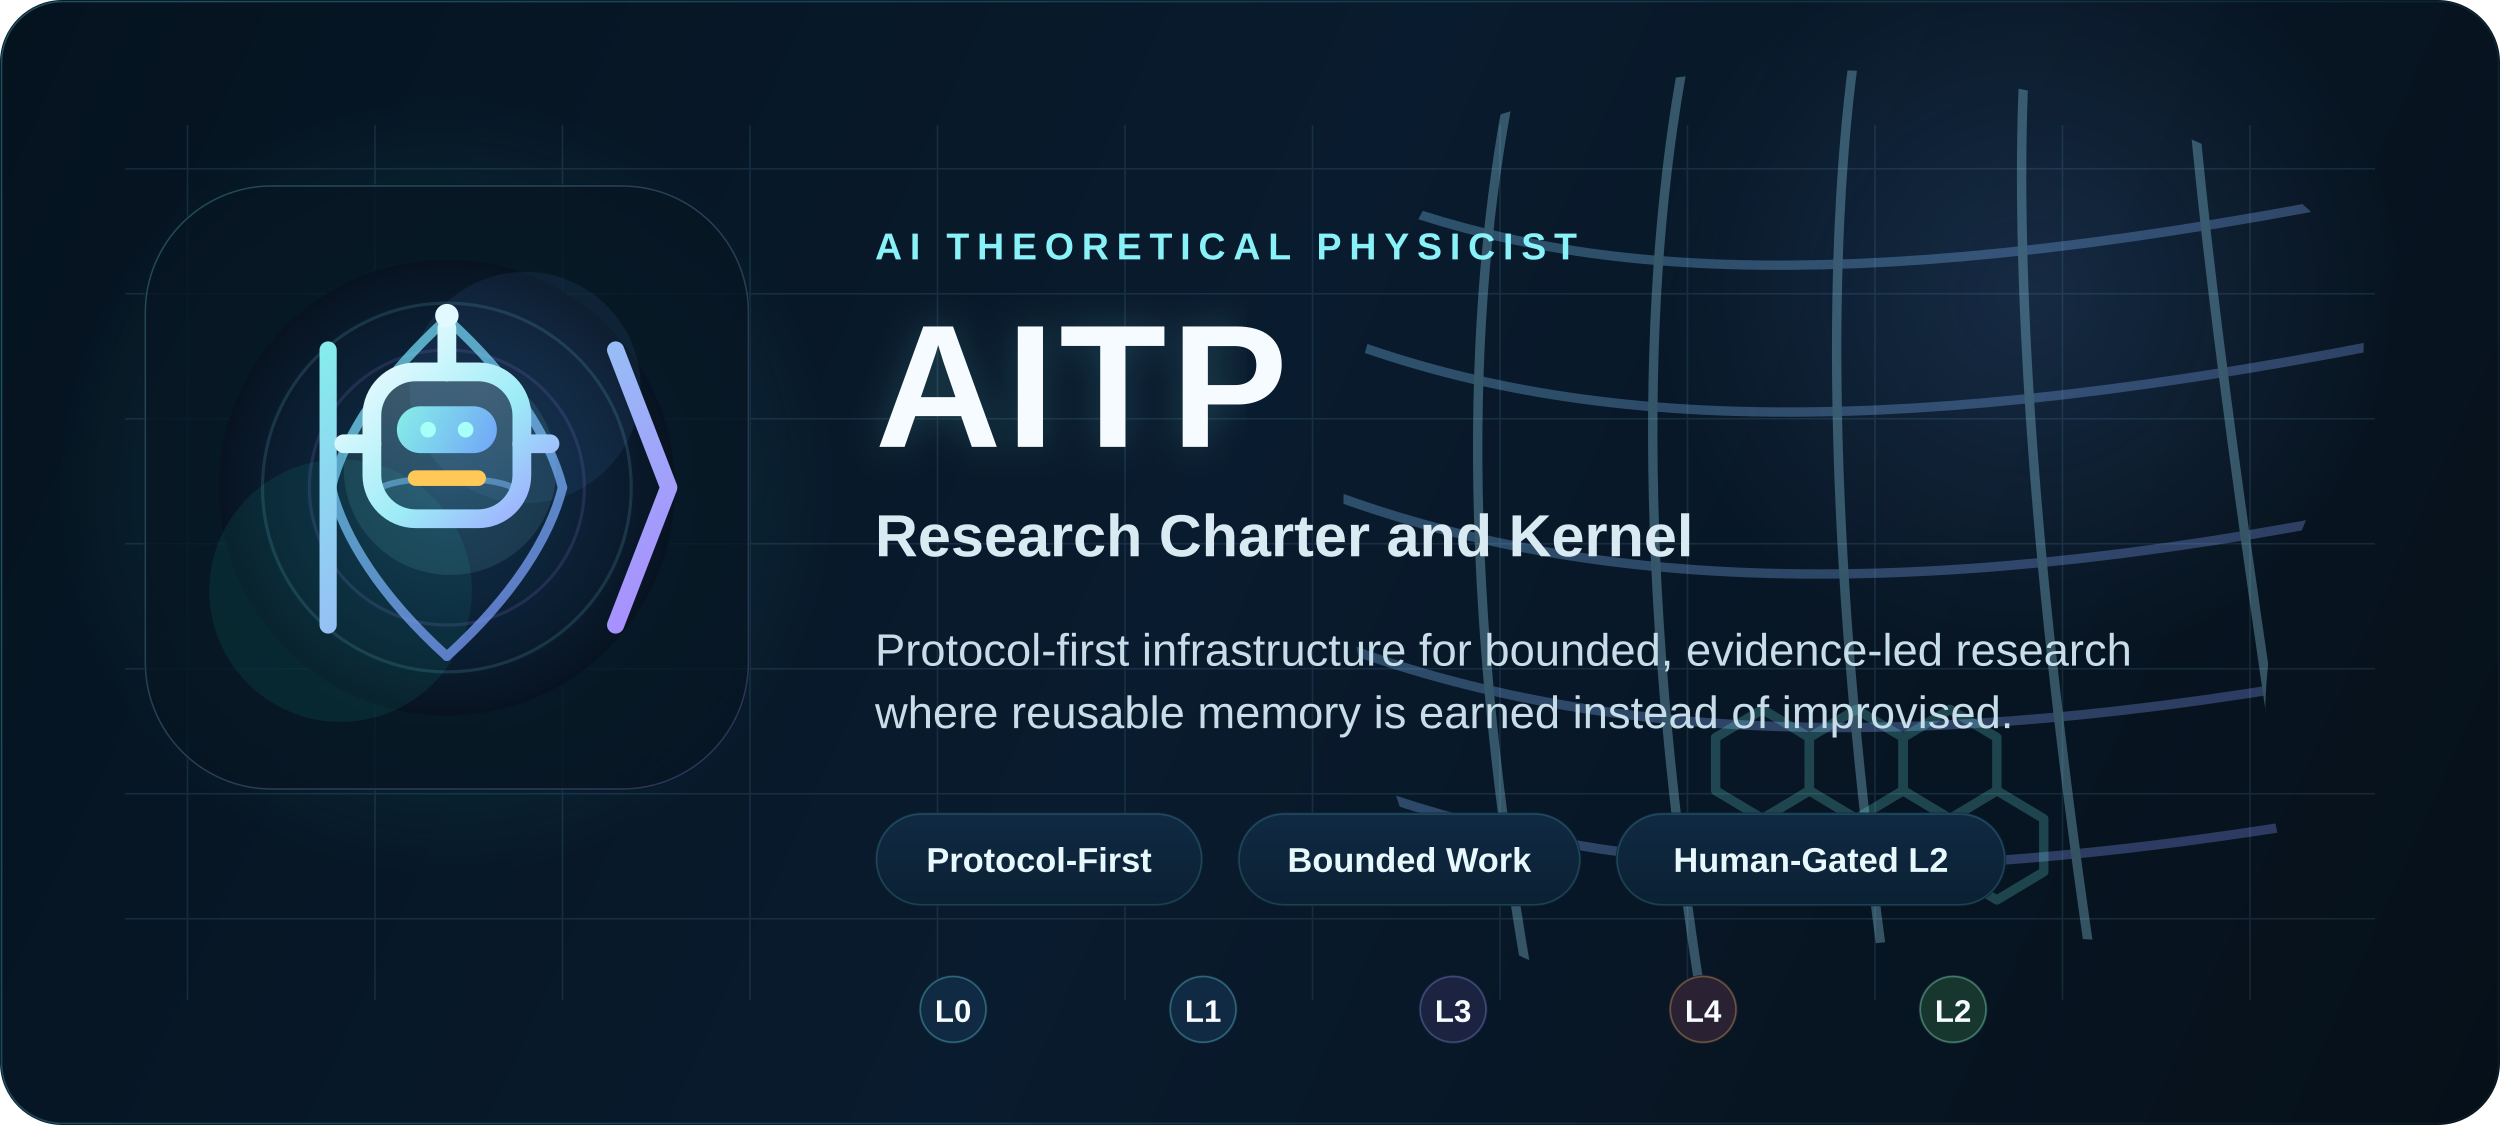
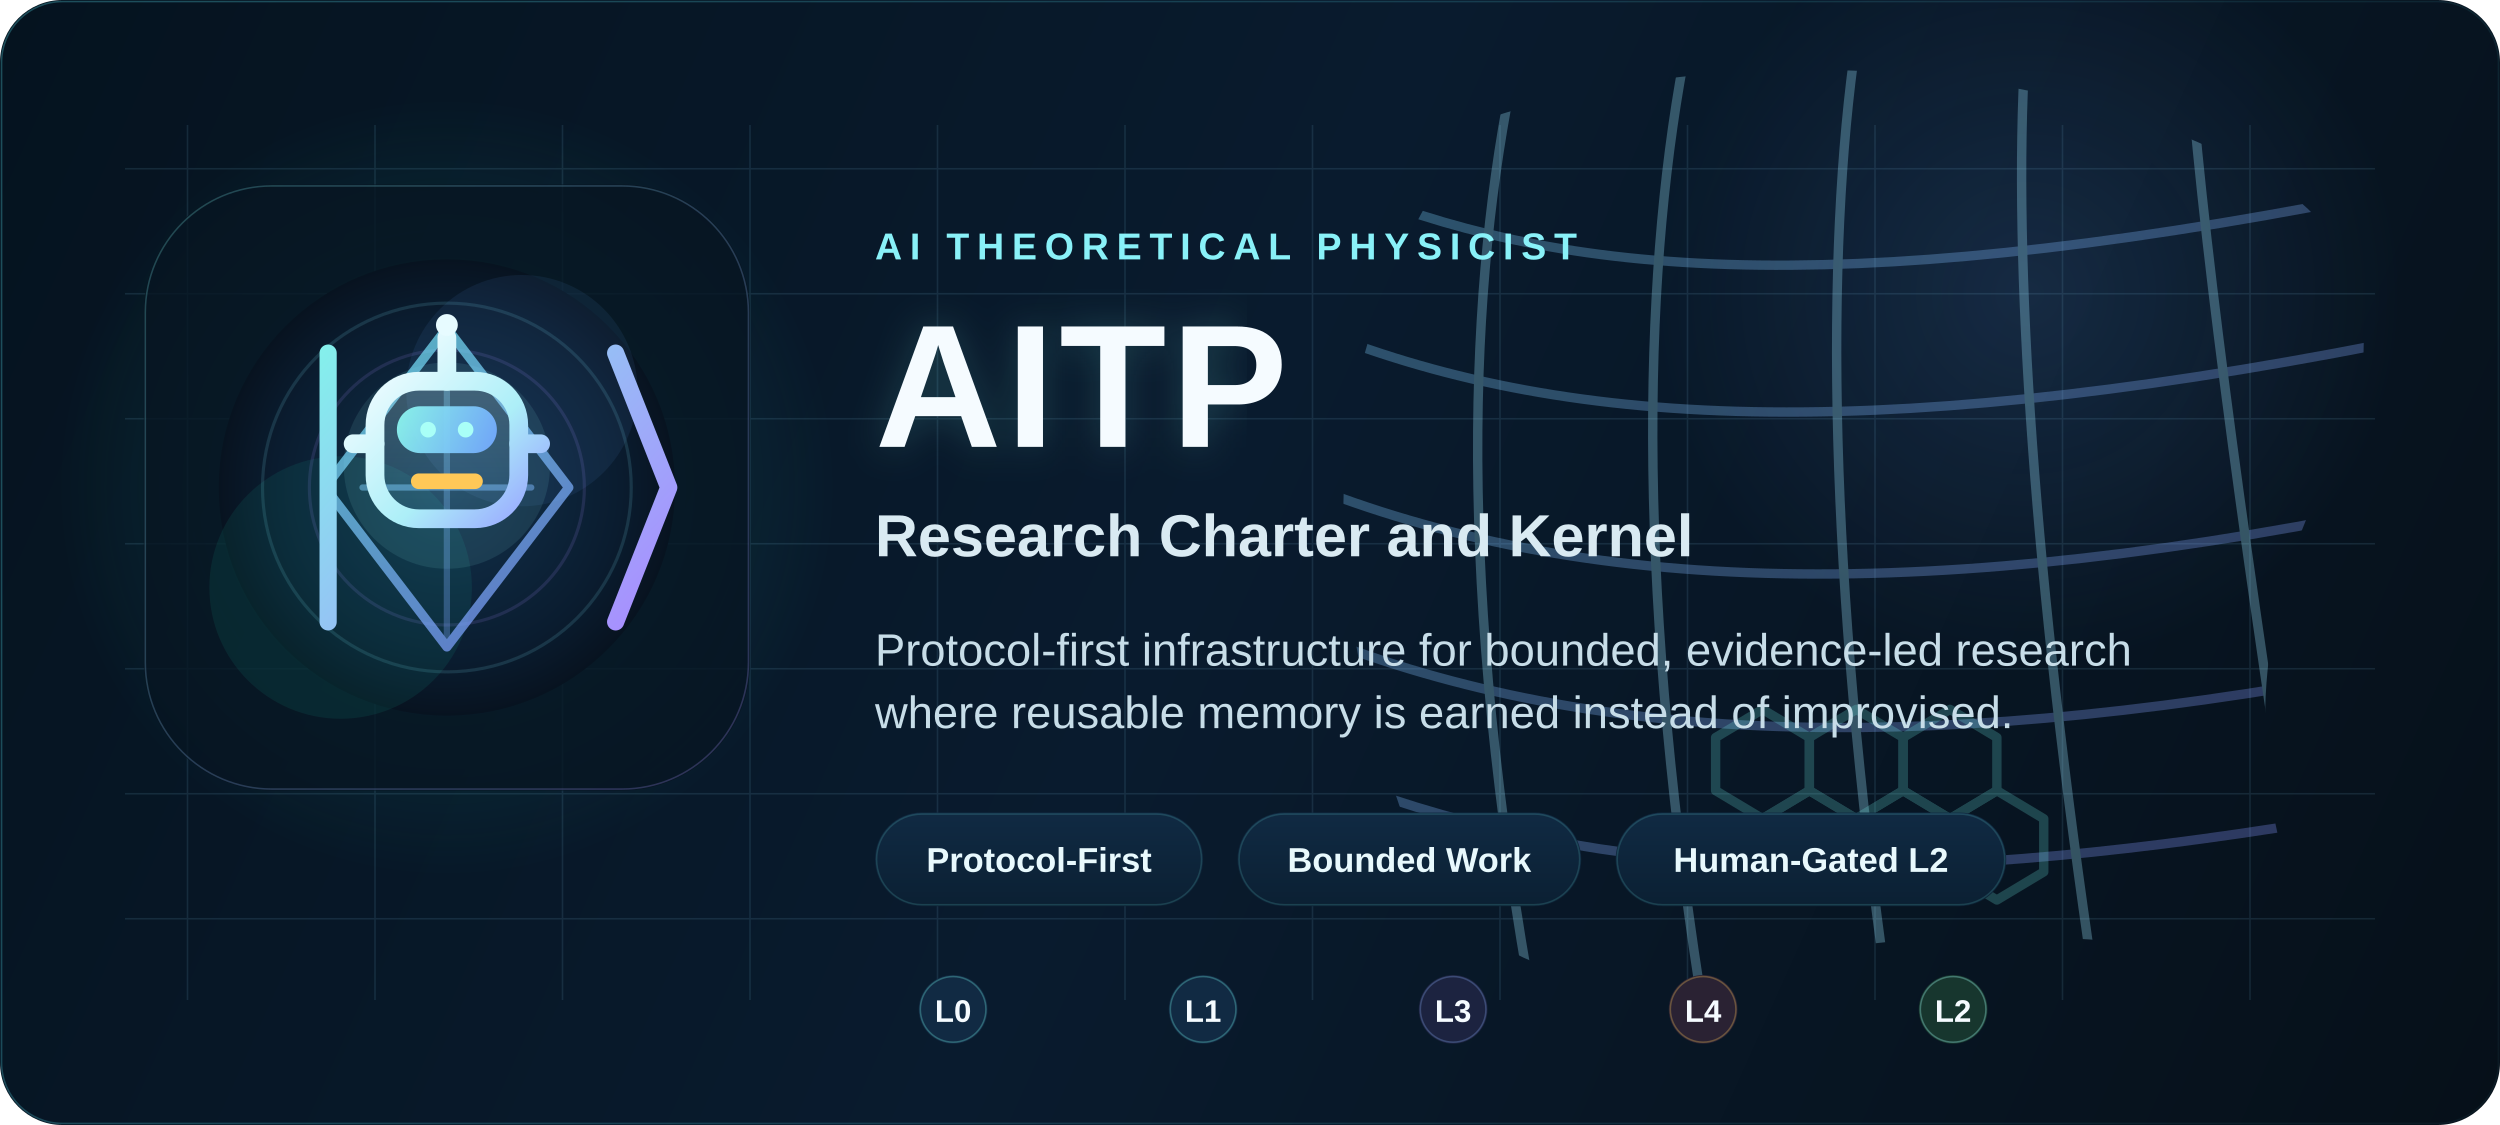
<svg xmlns="http://www.w3.org/2000/svg" width="1600" height="720" viewBox="0 0 1600 720" fill="none" role="img" aria-labelledby="title desc">
  <defs>
    <linearGradient id="heroBg" x1="0" y1="0" x2="1600" y2="720" gradientUnits="userSpaceOnUse">
      <stop stop-color="#05131F" />
      <stop offset="0.48" stop-color="#091B2E" />
      <stop offset="1" stop-color="#061019" />
    </linearGradient>
    <linearGradient id="heroBorder" x1="70" y1="50" x2="1540" y2="670" gradientUnits="userSpaceOnUse">
      <stop stop-color="#5AE5F4" stop-opacity="0.28" />
      <stop offset="1" stop-color="#5AE5F4" stop-opacity="0.05" />
    </linearGradient>
    <linearGradient id="warpStroke" x1="980" y1="44" x2="1458" y2="624" gradientUnits="userSpaceOnUse">
      <stop stop-color="#81D9FF" />
      <stop offset="1" stop-color="#888FFF" />
    </linearGradient>
    <linearGradient id="chipFill" x1="0" y1="0" x2="0" y2="1">
      <stop stop-color="#102A43" />
      <stop offset="1" stop-color="#0B2033" />
    </linearGradient>
    <linearGradient id="routeLine" x1="0" y1="0" x2="1" y2="0">
      <stop stop-color="#69F2E8" />
      <stop offset="1" stop-color="#FFC857" />
    </linearGradient>
    <linearGradient id="panelStroke" x1="0" y1="0" x2="1" y2="1">
      <stop stop-color="#74F3EA" />
      <stop offset="1" stop-color="#A98BFF" />
    </linearGradient>
    <radialGradient id="iconPortal" cx="0" cy="0" r="1" gradientUnits="userSpaceOnUse" gradientTransform="translate(256 256) rotate(90) scale(164)">
      <stop stop-color="#12324D" />
      <stop offset="0.68" stop-color="#0A1C2F" />
      <stop offset="1" stop-color="#060E18" />
    </radialGradient>
-     <linearGradient id="iconConeStroke" x1="190" y1="156" x2="332" y2="356" gradientUnits="userSpaceOnUse">
-       <stop stop-color="#72EAF4" />
-       <stop offset="1" stop-color="#7E8FFF" />
-     </linearGradient>
-     <linearGradient id="iconKetStroke" x1="166" y1="148" x2="382" y2="352" gradientUnits="userSpaceOnUse">
+     <linearGradient id="iconConeStroke" x1="186" y1="158" x2="334" y2="360" gradientUnits="userSpaceOnUse">
+       <stop stop-color="#73ECF5" />
+       <stop offset="1" stop-color="#8090FF" />
+     </linearGradient>
+     <linearGradient id="iconKetStroke" x1="170" y1="156" x2="388" y2="346" gradientUnits="userSpaceOnUse">
      <stop stop-color="#83F4EB" />
      <stop offset="1" stop-color="#A98BFF" />
    </linearGradient>
-     <linearGradient id="iconShellStroke" x1="204" y1="176" x2="306" y2="280" gradientUnits="userSpaceOnUse">
-       <stop stop-color="#EAFBFF" />
-       <stop offset="0.58" stop-color="#9DECF7" />
-       <stop offset="1" stop-color="#9EABFF" />
-     </linearGradient>
-     <linearGradient id="iconShellFill" x1="256" y1="184" x2="256" y2="278" gradientUnits="userSpaceOnUse">
-       <stop stop-color="#E1F9FF" stop-opacity="0.18" />
-       <stop offset="1" stop-color="#75C8FF" stop-opacity="0.08" />
-     </linearGradient>
-     <linearGradient id="iconVisorFill" x1="224" y1="206" x2="290" y2="236" gradientUnits="userSpaceOnUse">
-       <stop stop-color="#8AF6EE" />
-       <stop offset="1" stop-color="#73A5FF" />
+     <linearGradient id="iconShellStroke" x1="206" y1="182" x2="302" y2="278" gradientUnits="userSpaceOnUse">
+       <stop stop-color="#F0FCFF" />
+       <stop offset="0.6" stop-color="#ADEFF8" />
+       <stop offset="1" stop-color="#9AABFF" />
+     </linearGradient>
+     <linearGradient id="iconShellFill" x1="256" y1="188" x2="256" y2="274" gradientUnits="userSpaceOnUse">
+       <stop stop-color="#E3FAFF" stop-opacity="0.18" />
+       <stop offset="1" stop-color="#7ACBFF" stop-opacity="0.08" />
+     </linearGradient>
+     <linearGradient id="iconVisorFill" x1="224" y1="208" x2="288" y2="236" gradientUnits="userSpaceOnUse">
+       <stop stop-color="#8CF7EE" />
+       <stop offset="1" stop-color="#72A5FF" />
    </linearGradient>
    <radialGradient id="leftGlow" cx="0" cy="0" r="1" gradientUnits="userSpaceOnUse" gradientTransform="translate(286 312) rotate(90) scale(250)">
      <stop stop-color="#1BE1C8" stop-opacity="0.2" />
      <stop offset="1" stop-color="#1BE1C8" stop-opacity="0" />
    </radialGradient>
    <radialGradient id="rightGlow" cx="0" cy="0" r="1" gradientUnits="userSpaceOnUse" gradientTransform="translate(1298 188) rotate(90) scale(240)">
      <stop stop-color="#6BA8FF" stop-opacity="0.14" />
      <stop offset="1" stop-color="#6BA8FF" stop-opacity="0" />
    </radialGradient>
    <filter id="titleGlow" x="506" y="138" width="292" height="174" filterUnits="userSpaceOnUse" color-interpolation-filters="sRGB">
      <feGaussianBlur stdDeviation="12" />
    </filter>
    <clipPath id="heroWarpClip">
      <path d="M946 78C1116 18 1356 42 1468 126C1520 166 1524 236 1494 294C1452 374 1434 460 1466 566C1474 592 1452 616 1426 612C1324 594 1208 594 1112 620C1018 646 930 612 902 534C846 378 832 240 946 78Z" />
    </clipPath>
  </defs>
  <rect width="1600" height="720" rx="40" fill="url(#heroBg)" />
  <rect x="1" y="1" width="1598" height="718" rx="39" stroke="url(#heroBorder)" />
  <circle cx="286" cy="312" r="250" fill="url(#leftGlow)" />
  <circle cx="1298" cy="188" r="240" fill="url(#rightGlow)" />
  <g opacity="0.11">
    <path d="M80 108H1520" stroke="#8FD7FF" stroke-width="1" />
    <path d="M80 188H1520" stroke="#8FD7FF" stroke-width="1" />
    <path d="M80 268H1520" stroke="#8FD7FF" stroke-width="1" />
    <path d="M80 348H1520" stroke="#8FD7FF" stroke-width="1" />
    <path d="M80 428H1520" stroke="#8FD7FF" stroke-width="1" />
    <path d="M80 508H1520" stroke="#8FD7FF" stroke-width="1" />
    <path d="M80 588H1520" stroke="#8FD7FF" stroke-width="1" />
    <path d="M120 80V640" stroke="#8FD7FF" stroke-width="1" />
    <path d="M240 80V640" stroke="#8FD7FF" stroke-width="1" />
    <path d="M360 80V640" stroke="#8FD7FF" stroke-width="1" />
    <path d="M480 80V640" stroke="#8FD7FF" stroke-width="1" />
    <path d="M600 80V640" stroke="#8FD7FF" stroke-width="1" />
    <path d="M720 80V640" stroke="#8FD7FF" stroke-width="1" />
    <path d="M840 80V640" stroke="#8FD7FF" stroke-width="1" />
    <path d="M960 80V640" stroke="#8FD7FF" stroke-width="1" />
    <path d="M1080 80V640" stroke="#8FD7FF" stroke-width="1" />
    <path d="M1200 80V640" stroke="#8FD7FF" stroke-width="1" />
    <path d="M1320 80V640" stroke="#8FD7FF" stroke-width="1" />
    <path d="M1440 80V640" stroke="#8FD7FF" stroke-width="1" />
  </g>
  <g clip-path="url(#heroWarpClip)" opacity="0.3">
    <path d="M856 118C994 176 1166 194 1514 126" stroke="url(#warpStroke)" stroke-width="6" stroke-linecap="round" />
    <path d="M830 206C990 274 1188 286 1526 220" stroke="url(#warpStroke)" stroke-width="6" stroke-linecap="round" />
    <path d="M816 302C992 378 1210 390 1528 326" stroke="url(#warpStroke)" stroke-width="6" stroke-linecap="round" />
    <path d="M824 400C1004 476 1218 486 1520 430" stroke="url(#warpStroke)" stroke-width="6" stroke-linecap="round" />
    <path d="M858 500C1028 564 1212 570 1482 526" stroke="url(#warpStroke)" stroke-width="6" stroke-linecap="round" />
    <path d="M972 30C942 164 930 352 978 628" stroke="#9DE8FF" stroke-width="6" stroke-linecap="round" />
    <path d="M1080 26C1052 166 1046 362 1088 634" stroke="#9DE8FF" stroke-width="6" stroke-linecap="round" />
    <path d="M1188 26C1168 162 1170 368 1208 636" stroke="#9DE8FF" stroke-width="6" stroke-linecap="round" />
    <path d="M1296 34C1288 166 1302 372 1340 628" stroke="#9DE8FF" stroke-width="6" stroke-linecap="round" />
    <path d="M1402 48C1412 172 1438 362 1476 606" stroke="#9DE8FF" stroke-width="6" stroke-linecap="round" />
  </g>
  <g opacity="0.22" stroke="#73F3E9" stroke-width="6" stroke-linecap="round" stroke-linejoin="round">
    <path d="M1098 472L1128 454L1158 472L1158 506L1128 524L1098 506Z" />
    <path d="M1158 472L1188 454L1218 472L1218 506L1188 524L1158 506Z" />
    <path d="M1218 472L1248 454L1278 472L1278 506L1248 524L1218 506Z" />
    <path d="M1128 524L1158 506L1188 524L1188 558L1158 576L1128 558Z" />
    <path d="M1188 524L1218 506L1248 524L1248 558L1218 576L1188 558Z" />
    <path d="M1248 524L1278 506L1308 524L1308 558L1278 576L1248 558Z" />
  </g>
  <g transform="translate(92 118)">
    <rect x="0" y="0" width="388" height="388" rx="82" fill="#071522" fill-opacity="0.78" />
    <rect x="1" y="1" width="386" height="386" rx="81" stroke="url(#panelStroke)" stroke-opacity="0.24" />
    <g transform="translate(-62 -62)">
      <circle cx="256" cy="256" r="146" fill="url(#iconPortal)" />
      <circle cx="256" cy="256" r="118" stroke="#7EE8F2" stroke-opacity="0.14" stroke-width="2" />
      <circle cx="256" cy="256" r="88" stroke="#A98BFF" stroke-opacity="0.14" stroke-width="2" />
-       <circle cx="188" cy="322" r="84" fill="#1CE2C7" fill-opacity="0.08" />
-       <circle cx="306" cy="192" r="74" fill="#6BA8FF" fill-opacity="0.08" />
-       <circle cx="258" cy="244" r="68" fill="#8CF4F0" fill-opacity="0.1" />
+       <circle cx="188" cy="320" r="84" fill="#1CE2C7" fill-opacity="0.08" />
+       <circle cx="304" cy="194" r="74" fill="#6BA8FF" fill-opacity="0.08" />
+       <circle cx="256" cy="242" r="66" fill="#8EF5F1" fill-opacity="0.1" />
      <g opacity="0.72" stroke="url(#iconConeStroke)" stroke-linecap="round" fill="none">
-         <path d="M256 148C214 186 190 224 182 256" stroke-width="6" />
-         <path d="M256 148C298 186 322 224 330 256" stroke-width="6" />
-         <path d="M256 364C214 326 190 288 182 256" stroke-width="6" />
-         <path d="M256 364C298 326 322 288 330 256" stroke-width="6" />
-         <path d="M214 256C228 248 284 248 298 256" stroke-width="4" opacity="0.7" />
+         <path d="M256 154L334 256L256 358L178 256Z" stroke-width="6" stroke-linejoin="round" />
+         <path d="M256 154V358" stroke-width="4" opacity="0.45" />
+         <path d="M202 256H310" stroke-width="4" opacity="0.7" />
      </g>
      <g stroke="url(#iconKetStroke)" stroke-width="11" stroke-linecap="round" stroke-linejoin="round">
-         <path d="M180 168V344" />
-         <path d="M364 168L398 256L364 344" />
+         <path d="M180 170V342" />
+         <path d="M364 170L398 256L364 342" />
      </g>
      <g fill="url(#iconShellFill)">
-         <rect x="208" y="182" width="96" height="94" rx="28" />
+         <rect x="210" y="188" width="92" height="88" rx="28" />
      </g>
      <g stroke="url(#iconShellStroke)" stroke-width="12" stroke-linecap="round" stroke-linejoin="round">
-         <path d="M256 154V182" />
-         <path d="M208 228H190" />
-         <path d="M304 228H322" />
-         <rect x="208" y="182" width="96" height="94" rx="28" />
+         <path d="M256 160V188" />
+         <path d="M210 228H196" />
+         <path d="M302 228H316" />
+         <rect x="210" y="188" width="92" height="88" rx="28" />
      </g>
      <g fill="url(#iconVisorFill)" fill-opacity="0.95">
        <rect x="224" y="204" width="64" height="30" rx="15" />
      </g>
-       <g fill="#A8FFF7">
+       <g fill="#A9FFF7">
        <circle cx="244" cy="219" r="5" />
        <circle cx="268" cy="219" r="5" />
      </g>
-       <path d="M236 250H276" stroke="#FFC857" stroke-width="10" stroke-linecap="round" />
-       <g fill="#E1F9FF">
-         <circle cx="256" cy="146" r="7.5" />
+       <path d="M238 252H274" stroke="#FFC857" stroke-width="10" stroke-linecap="round" />
+       <g fill="#E7FBFF">
+         <circle cx="256" cy="152" r="7" />
      </g>
    </g>
  </g>
  <g font-family="Segoe UI, Arial, sans-serif">
    <text x="560" y="166" fill="#89F1F8" font-size="24" font-weight="700" letter-spacing="5">AI THEORETICAL PHYSICIST</text>
    <g filter="url(#titleGlow)">
      <text x="560" y="286" fill="#7EF3E9" fill-opacity="0.18" font-size="112" font-weight="800" letter-spacing="3">AITP</text>
    </g>
    <text x="560" y="286" fill="#F5FBFF" font-size="112" font-weight="800" letter-spacing="3">AITP</text>
    <text x="560" y="356" fill="#D9EAF2" font-size="38" font-weight="700">Research Charter and Kernel</text>
    <text x="560" y="426" fill="#C7DDE8" font-size="29">Protocol-first infrastructure for bounded, evidence-led research</text>
    <text x="560" y="466" fill="#C7DDE8" font-size="29">where reusable memory is earned instead of improvised.</text>
  </g>
  <g transform="translate(560 520)" font-family="Segoe UI, Arial, sans-serif">
    <rect x="0" y="0" width="210" height="60" rx="30" fill="url(#chipFill)" />
    <rect x="1" y="1" width="208" height="58" rx="29" stroke="#71F2EA" stroke-opacity="0.16" />
    <text x="105" y="38" text-anchor="middle" fill="#E8F9FD" font-size="22" font-weight="700">Protocol-First</text>
    <rect x="232" y="0" width="220" height="60" rx="30" fill="url(#chipFill)" />
    <rect x="233" y="1" width="218" height="58" rx="29" stroke="#71F2EA" stroke-opacity="0.16" />
    <text x="342" y="38" text-anchor="middle" fill="#E8F9FD" font-size="22" font-weight="700">Bounded Work</text>
    <rect x="474" y="0" width="250" height="60" rx="30" fill="url(#chipFill)" />
    <rect x="475" y="1" width="248" height="58" rx="29" stroke="#71F2EA" stroke-opacity="0.16" />
    <text x="599" y="38" text-anchor="middle" fill="#E8F9FD" font-size="22" font-weight="700">Human-Gated L2</text>
  </g>
  <g transform="translate(560 620)" font-family="Segoe UI, Arial, sans-serif">
    <line x1="50" y1="26" x2="690" y2="26" stroke="url(#routeLine)" stroke-width="4" stroke-linecap="round" />
    <g>
      <circle cx="50" cy="26" r="22" fill="#112A43" />
      <circle cx="50" cy="26" r="21" stroke="#72F3EB" stroke-opacity="0.3" />
      <text x="50" y="34" text-anchor="middle" fill="#F5FBFF" font-size="20" font-weight="800">L0</text>
    </g>
    <g transform="translate(160 0)">
      <circle cx="50" cy="26" r="22" fill="#112A43" />
      <circle cx="50" cy="26" r="21" stroke="#72F3EB" stroke-opacity="0.3" />
      <text x="50" y="34" text-anchor="middle" fill="#F5FBFF" font-size="20" font-weight="800">L1</text>
    </g>
    <g transform="translate(320 0)">
      <circle cx="50" cy="26" r="22" fill="#1C2340" />
      <circle cx="50" cy="26" r="21" stroke="#8CB5FF" stroke-opacity="0.28" />
      <text x="50" y="34" text-anchor="middle" fill="#F5FBFF" font-size="20" font-weight="800">L3</text>
    </g>
    <g transform="translate(480 0)">
      <circle cx="50" cy="26" r="22" fill="#2A2233" />
      <circle cx="50" cy="26" r="21" stroke="#FFC857" stroke-opacity="0.3" />
      <text x="50" y="34" text-anchor="middle" fill="#F5FBFF" font-size="20" font-weight="800">L4</text>
    </g>
    <g transform="translate(640 0)">
      <circle cx="50" cy="26" r="22" fill="#17362E" />
      <circle cx="50" cy="26" r="21" stroke="#9AF8EF" stroke-opacity="0.34" />
      <text x="50" y="34" text-anchor="middle" fill="#F5FBFF" font-size="20" font-weight="800">L2</text>
    </g>
  </g>
</svg>
